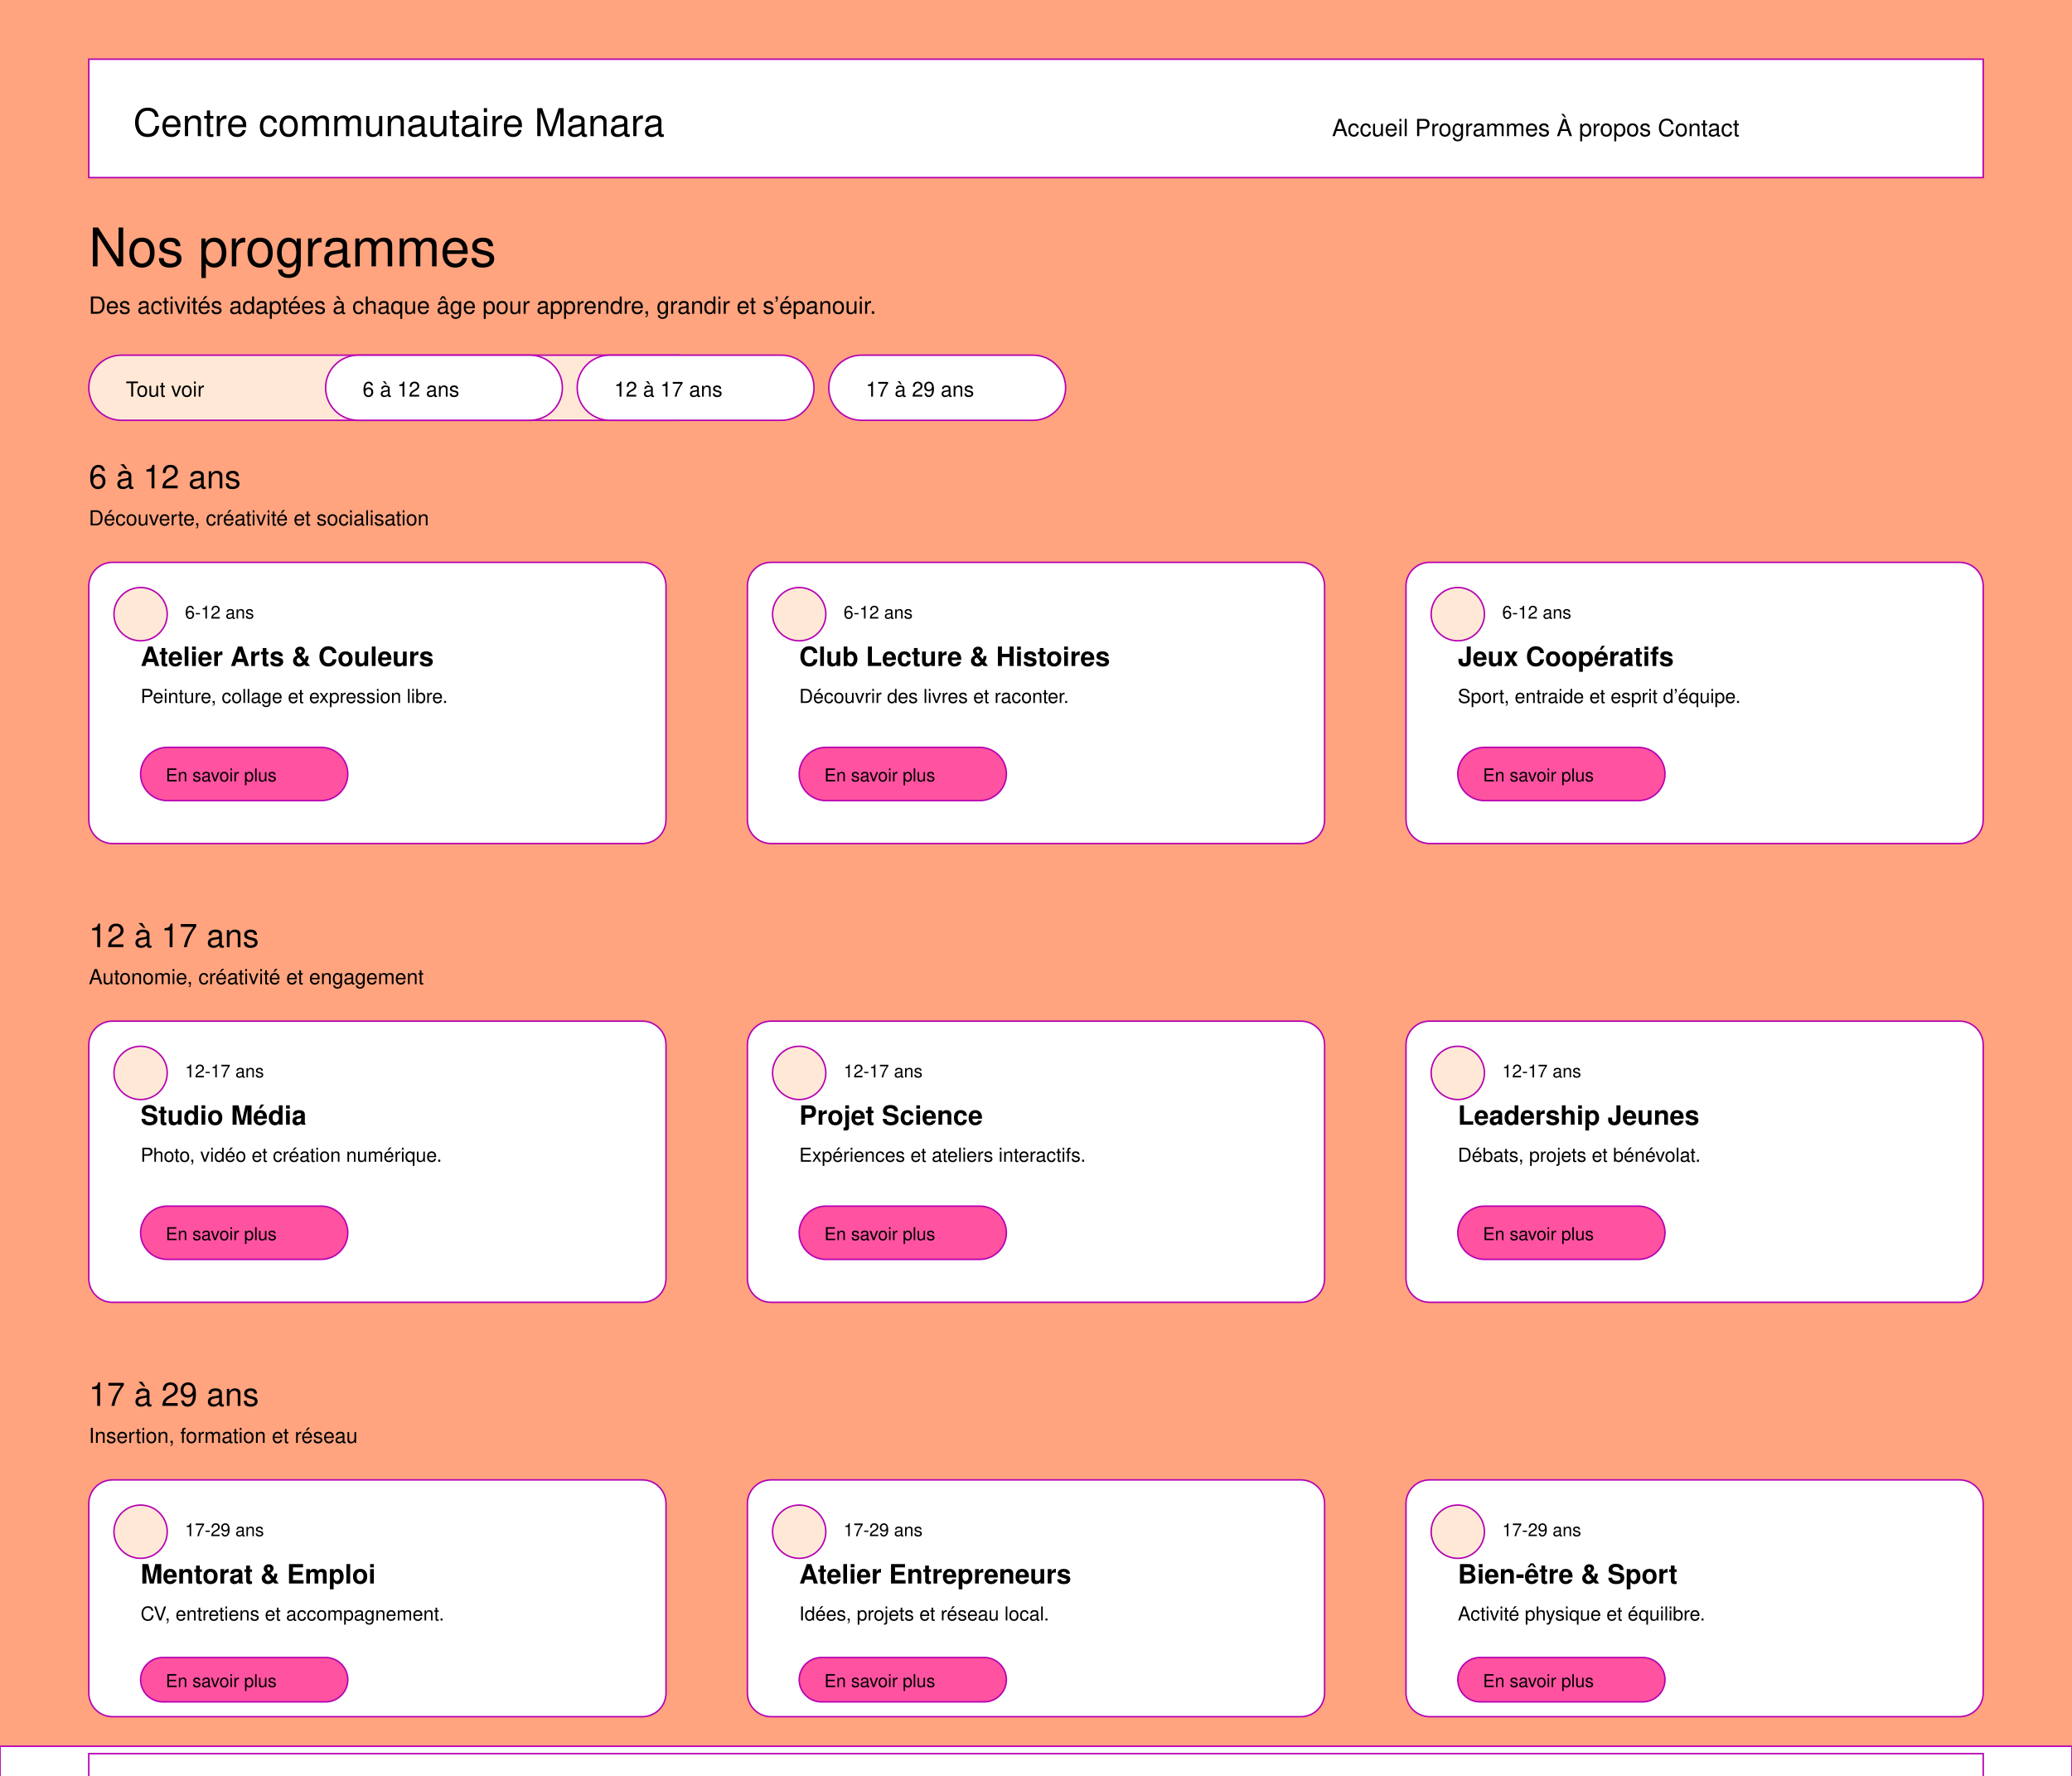
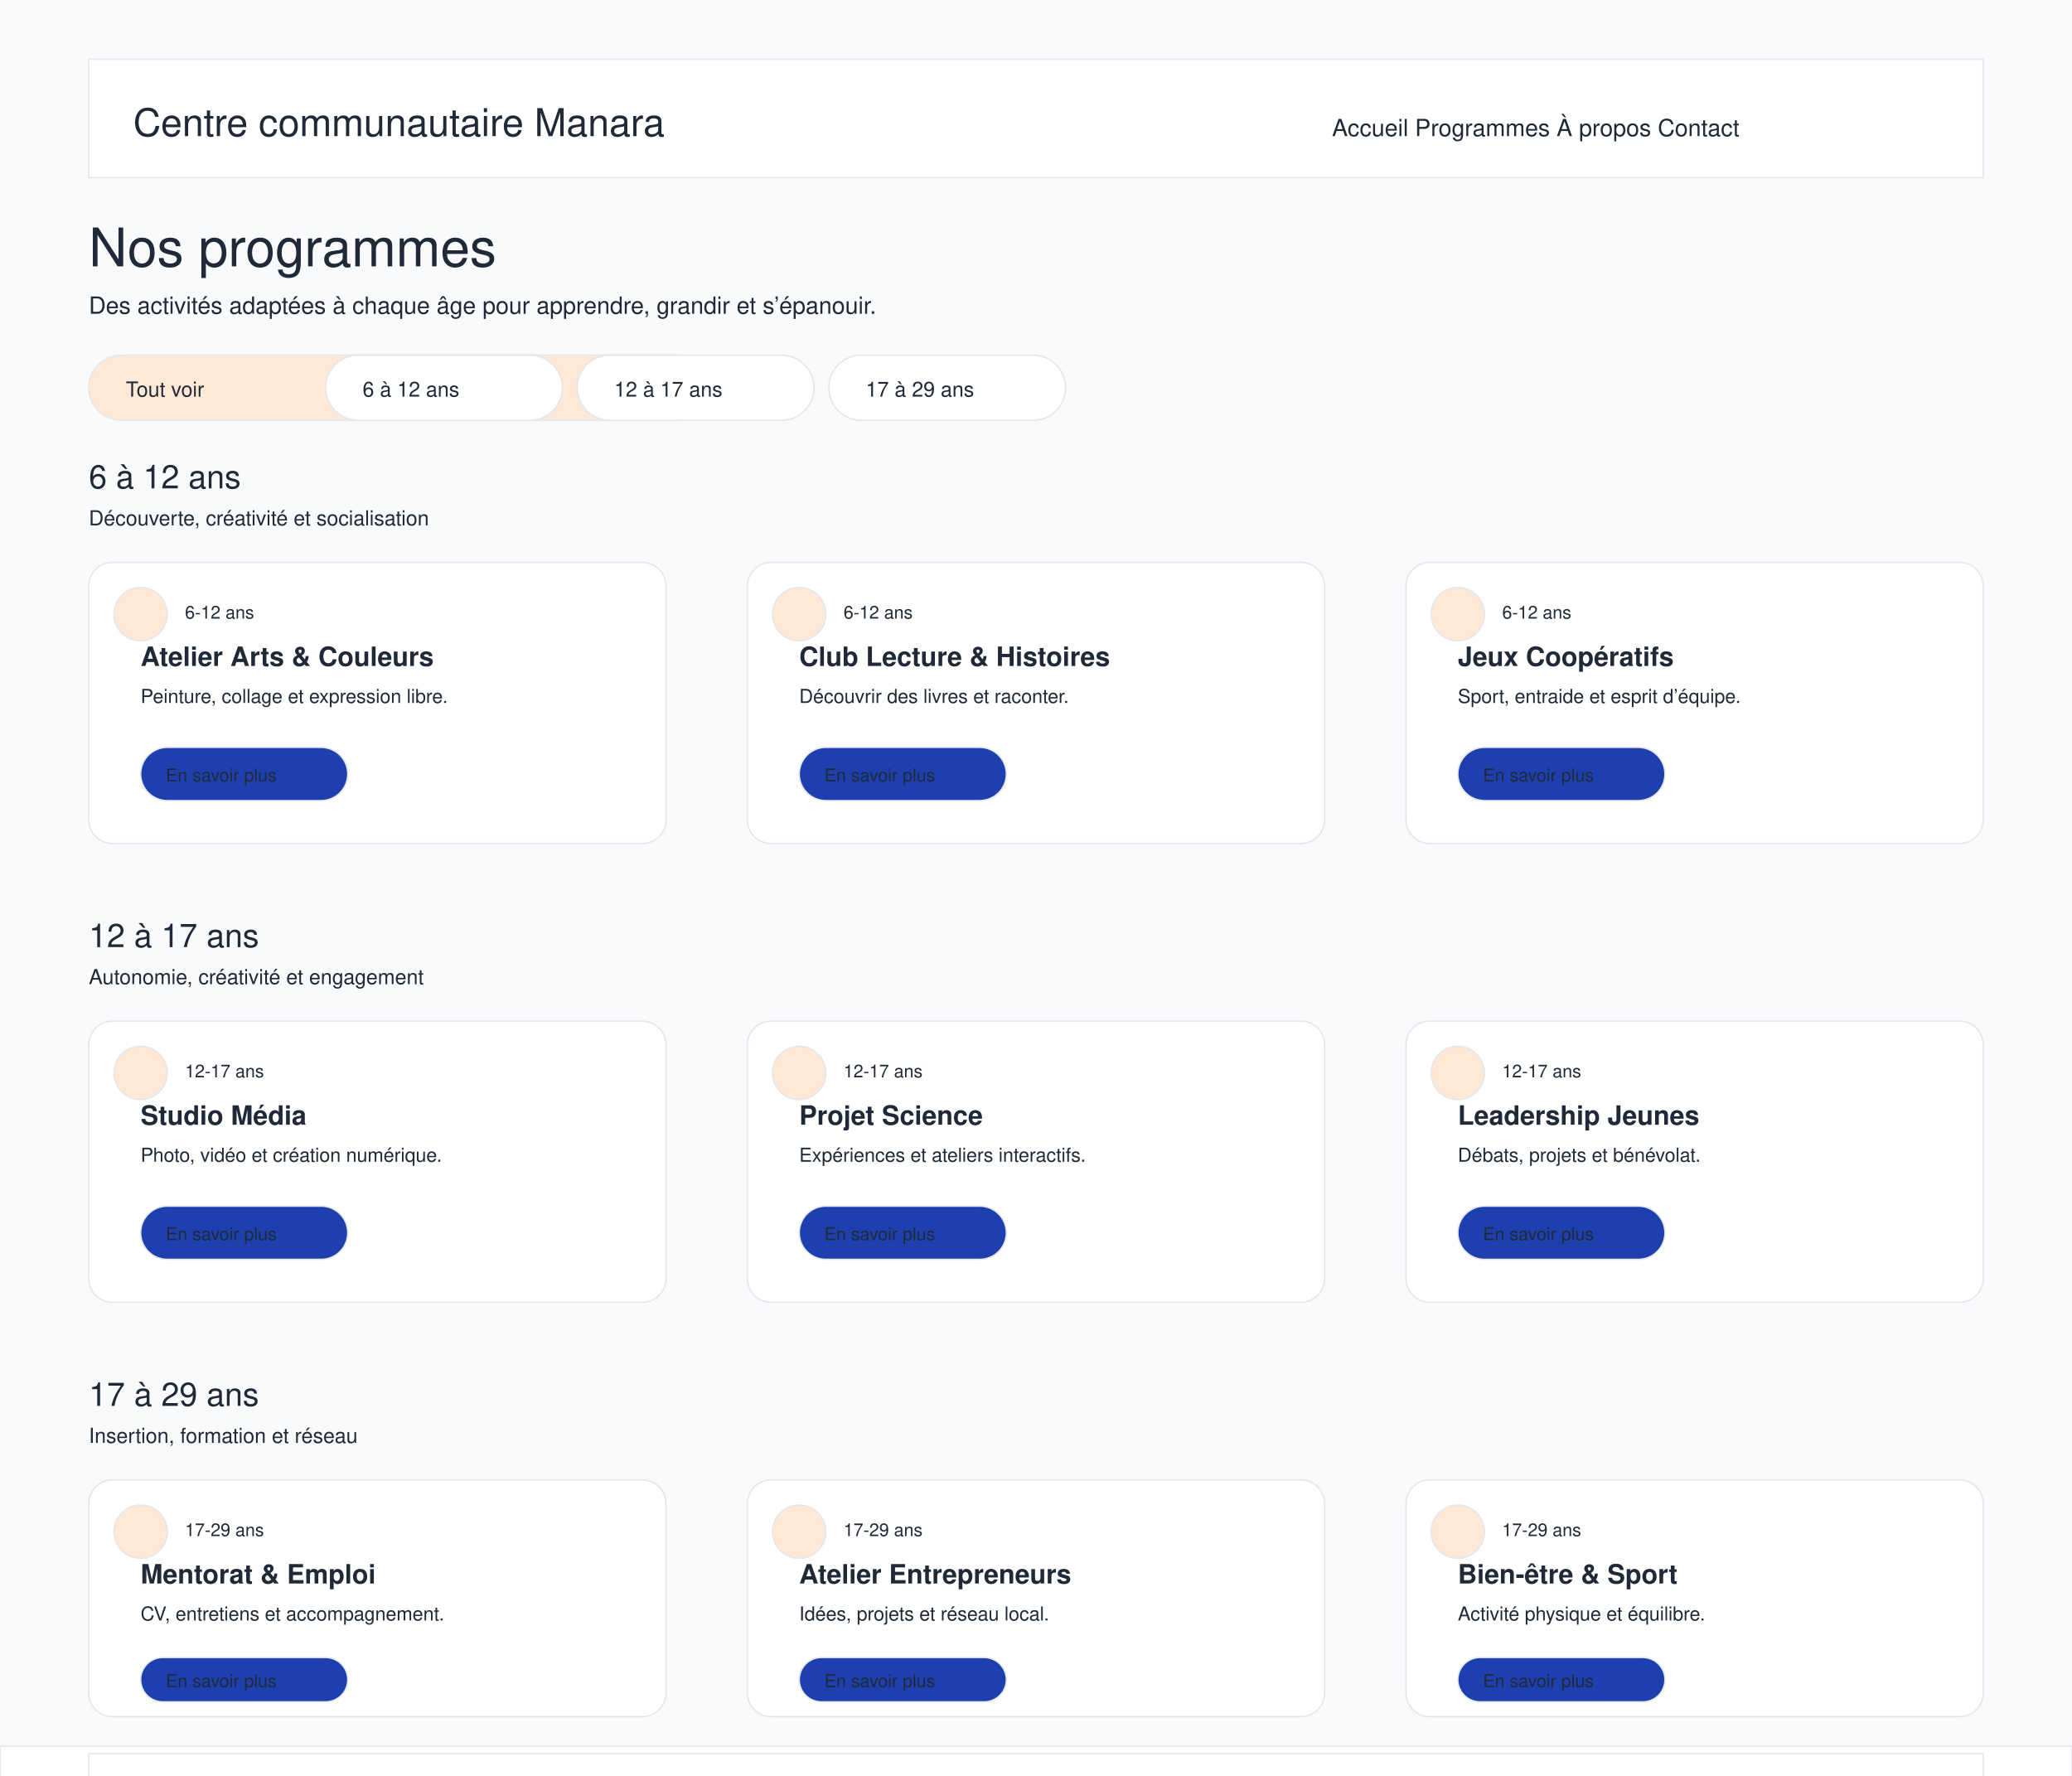
<svg xmlns="http://www.w3.org/2000/svg" width="1400" height="1200" viewBox="0 0 1400 1200">
-   <rect width="1400" height="1200" fill="#FFA47F" />
-   <rect x="60" y="40" width="1280" height="80" fill="#FFFFFF" stroke="#B500B2" />
-   <text x="90" y="92" font-family="Helvetica, Arial, sans-serif" font-size="26" fill="#000000">Centre communautaire Manara</text>
-   <text x="900" y="92" font-family="Helvetica, Arial, sans-serif" font-size="16" fill="#000000">Accueil   Programmes   À propos   Contact</text>
-   <text x="60" y="180" font-family="Helvetica, Arial, sans-serif" font-size="36" fill="#000000">Nos programmes</text>
-   <text x="60" y="212" font-family="Helvetica, Arial, sans-serif" font-size="16" fill="#000000">Des activités adaptées à chaque âge pour apprendre, grandir et s’épanouir.</text>
-   <rect x="60" y="240" width="420" height="44" rx="22" fill="#FFE9D6" stroke="#B500B2" />
-   <text x="85" y="268" font-family="Helvetica, Arial, sans-serif" font-size="14" fill="#000000">Tout voir</text>
-   <rect x="220" y="240" width="160" height="44" rx="22" fill="#FFFFFF" stroke="#B500B2" />
-   <text x="245" y="268" font-family="Helvetica, Arial, sans-serif" font-size="14" fill="#000000">6 à 12 ans</text>
-   <rect x="390" y="240" width="160" height="44" rx="22" fill="#FFFFFF" stroke="#B500B2" />
-   <text x="415" y="268" font-family="Helvetica, Arial, sans-serif" font-size="14" fill="#000000">12 à 17 ans</text>
-   <rect x="560" y="240" width="160" height="44" rx="22" fill="#FFFFFF" stroke="#B500B2" />
-   <text x="585" y="268" font-family="Helvetica, Arial, sans-serif" font-size="14" fill="#000000">17 à 29 ans</text>
-   <text x="60" y="330" font-family="Helvetica, Arial, sans-serif" font-size="22" fill="#000000">6 à 12 ans</text>
-   <text x="60" y="355" font-family="Helvetica, Arial, sans-serif" font-size="14" fill="#000000">Découverte, créativité et socialisation</text>
-   <rect x="60" y="380" width="390" height="190" rx="16" fill="#FFFFFF" stroke="#B500B2" />
-   <circle cx="95" cy="415" r="18" fill="#FFE9D6" stroke="#B500B2" />
-   <text x="125" y="418" font-family="Helvetica, Arial, sans-serif" font-size="12" fill="#000000">6-12 ans</text>
-   <text x="95" y="450" font-family="Helvetica, Arial, sans-serif" font-size="18" font-weight="bold" fill="#000000">Atelier Arts &amp; Couleurs</text>
-   <text x="95" y="475" font-family="Helvetica, Arial, sans-serif" font-size="13" fill="#000000">Peinture, collage et expression libre.</text>
-   <rect x="95" y="505" width="140" height="36" rx="18" fill="#FF52A0" stroke="#B500B2" />
-   <text x="112" y="528" font-family="Helvetica, Arial, sans-serif" font-size="12" fill="#000000">En savoir plus</text>
-   <rect x="505" y="380" width="390" height="190" rx="16" fill="#FFFFFF" stroke="#B500B2" />
-   <circle cx="540" cy="415" r="18" fill="#FFE9D6" stroke="#B500B2" />
-   <text x="570" y="418" font-family="Helvetica, Arial, sans-serif" font-size="12" fill="#000000">6-12 ans</text>
-   <text x="540" y="450" font-family="Helvetica, Arial, sans-serif" font-size="18" font-weight="bold" fill="#000000">Club Lecture &amp; Histoires</text>
-   <text x="540" y="475" font-family="Helvetica, Arial, sans-serif" font-size="13" fill="#000000">Découvrir des livres et raconter.</text>
-   <rect x="540" y="505" width="140" height="36" rx="18" fill="#FF52A0" stroke="#B500B2" />
-   <text x="557" y="528" font-family="Helvetica, Arial, sans-serif" font-size="12" fill="#000000">En savoir plus</text>
-   <rect x="950" y="380" width="390" height="190" rx="16" fill="#FFFFFF" stroke="#B500B2" />
-   <circle cx="985" cy="415" r="18" fill="#FFE9D6" stroke="#B500B2" />
-   <text x="1015" y="418" font-family="Helvetica, Arial, sans-serif" font-size="12" fill="#000000">6-12 ans</text>
-   <text x="985" y="450" font-family="Helvetica, Arial, sans-serif" font-size="18" font-weight="bold" fill="#000000">Jeux Coopératifs</text>
-   <text x="985" y="475" font-family="Helvetica, Arial, sans-serif" font-size="13" fill="#000000">Sport, entraide et esprit d’équipe.</text>
-   <rect x="985" y="505" width="140" height="36" rx="18" fill="#FF52A0" stroke="#B500B2" />
-   <text x="1002" y="528" font-family="Helvetica, Arial, sans-serif" font-size="12" fill="#000000">En savoir plus</text>
-   <text x="60" y="640" font-family="Helvetica, Arial, sans-serif" font-size="22" fill="#000000">12 à 17 ans</text>
-   <text x="60" y="665" font-family="Helvetica, Arial, sans-serif" font-size="14" fill="#000000">Autonomie, créativité et engagement</text>
-   <rect x="60" y="690" width="390" height="190" rx="16" fill="#FFFFFF" stroke="#B500B2" />
-   <circle cx="95" cy="725" r="18" fill="#FFE9D6" stroke="#B500B2" />
-   <text x="125" y="728" font-family="Helvetica, Arial, sans-serif" font-size="12" fill="#000000">12-17 ans</text>
-   <text x="95" y="760" font-family="Helvetica, Arial, sans-serif" font-size="18" font-weight="bold" fill="#000000">Studio Média</text>
-   <text x="95" y="785" font-family="Helvetica, Arial, sans-serif" font-size="13" fill="#000000">Photo, vidéo et création numérique.</text>
-   <rect x="95" y="815" width="140" height="36" rx="18" fill="#FF52A0" stroke="#B500B2" />
-   <text x="112" y="838" font-family="Helvetica, Arial, sans-serif" font-size="12" fill="#000000">En savoir plus</text>
-   <rect x="505" y="690" width="390" height="190" rx="16" fill="#FFFFFF" stroke="#B500B2" />
-   <circle cx="540" cy="725" r="18" fill="#FFE9D6" stroke="#B500B2" />
-   <text x="570" y="728" font-family="Helvetica, Arial, sans-serif" font-size="12" fill="#000000">12-17 ans</text>
-   <text x="540" y="760" font-family="Helvetica, Arial, sans-serif" font-size="18" font-weight="bold" fill="#000000">Projet Science</text>
-   <text x="540" y="785" font-family="Helvetica, Arial, sans-serif" font-size="13" fill="#000000">Expériences et ateliers interactifs.</text>
-   <rect x="540" y="815" width="140" height="36" rx="18" fill="#FF52A0" stroke="#B500B2" />
-   <text x="557" y="838" font-family="Helvetica, Arial, sans-serif" font-size="12" fill="#000000">En savoir plus</text>
-   <rect x="950" y="690" width="390" height="190" rx="16" fill="#FFFFFF" stroke="#B500B2" />
-   <circle cx="985" cy="725" r="18" fill="#FFE9D6" stroke="#B500B2" />
-   <text x="1015" y="728" font-family="Helvetica, Arial, sans-serif" font-size="12" fill="#000000">12-17 ans</text>
-   <text x="985" y="760" font-family="Helvetica, Arial, sans-serif" font-size="18" font-weight="bold" fill="#000000">Leadership Jeunes</text>
-   <text x="985" y="785" font-family="Helvetica, Arial, sans-serif" font-size="13" fill="#000000">Débats, projets et bénévolat.</text>
-   <rect x="985" y="815" width="140" height="36" rx="18" fill="#FF52A0" stroke="#B500B2" />
-   <text x="1002" y="838" font-family="Helvetica, Arial, sans-serif" font-size="12" fill="#000000">En savoir plus</text>
-   <text x="60" y="950" font-family="Helvetica, Arial, sans-serif" font-size="22" fill="#000000">17 à 29 ans</text>
-   <text x="60" y="975" font-family="Helvetica, Arial, sans-serif" font-size="14" fill="#000000">Insertion, formation et réseau</text>
-   <rect x="60" y="1000" width="390" height="160" rx="16" fill="#FFFFFF" stroke="#B500B2" />
-   <circle cx="95" cy="1035" r="18" fill="#FFE9D6" stroke="#B500B2" />
-   <text x="125" y="1038" font-family="Helvetica, Arial, sans-serif" font-size="12" fill="#000000">17-29 ans</text>
-   <text x="95" y="1070" font-family="Helvetica, Arial, sans-serif" font-size="18" font-weight="bold" fill="#000000">Mentorat &amp; Emploi</text>
-   <text x="95" y="1095" font-family="Helvetica, Arial, sans-serif" font-size="13" fill="#000000">CV, entretiens et accompagnement.</text>
-   <rect x="95" y="1120" width="140" height="30" rx="15" fill="#FF52A0" stroke="#B500B2" />
-   <text x="112" y="1140" font-family="Helvetica, Arial, sans-serif" font-size="12" fill="#000000">En savoir plus</text>
-   <rect x="505" y="1000" width="390" height="160" rx="16" fill="#FFFFFF" stroke="#B500B2" />
-   <circle cx="540" cy="1035" r="18" fill="#FFE9D6" stroke="#B500B2" />
-   <text x="570" y="1038" font-family="Helvetica, Arial, sans-serif" font-size="12" fill="#000000">17-29 ans</text>
-   <text x="540" y="1070" font-family="Helvetica, Arial, sans-serif" font-size="18" font-weight="bold" fill="#000000">Atelier Entrepreneurs</text>
-   <text x="540" y="1095" font-family="Helvetica, Arial, sans-serif" font-size="13" fill="#000000">Idées, projets et réseau local.</text>
-   <rect x="540" y="1120" width="140" height="30" rx="15" fill="#FF52A0" stroke="#B500B2" />
-   <text x="557" y="1140" font-family="Helvetica, Arial, sans-serif" font-size="12" fill="#000000">En savoir plus</text>
-   <rect x="950" y="1000" width="390" height="160" rx="16" fill="#FFFFFF" stroke="#B500B2" />
-   <circle cx="985" cy="1035" r="18" fill="#FFE9D6" stroke="#B500B2" />
-   <text x="1015" y="1038" font-family="Helvetica, Arial, sans-serif" font-size="12" fill="#000000">17-29 ans</text>
-   <text x="985" y="1070" font-family="Helvetica, Arial, sans-serif" font-size="18" font-weight="bold" fill="#000000">Bien‑être &amp; Sport</text>
-   <text x="985" y="1095" font-family="Helvetica, Arial, sans-serif" font-size="13" fill="#000000">Activité physique et équilibre.</text>
-   <rect x="985" y="1120" width="140" height="30" rx="15" fill="#FF52A0" stroke="#B500B2" />
-   <text x="1002" y="1140" font-family="Helvetica, Arial, sans-serif" font-size="12" fill="#000000">En savoir plus</text>
-   <rect x="0" y="1180" width="1400" height="200" fill="#FFFFFF" stroke="#B500B2" />
-   <rect x="60" y="1185" width="1280" height="150" fill="#FFFFFF" stroke="#B500B2" />
-   <text x="90" y="1235" font-family="Helvetica, Arial, sans-serif" font-size="14" fill="#000000">À propos   Programmes   Inscription   Contact</text>
-   <text x="90" y="1265" font-family="Helvetica, Arial, sans-serif" font-size="12" fill="#000000">Abonnez‑vous à notre infolettre</text>
-   <rect x="90" y="1280" width="260" height="30" fill="#fff" stroke="#B500B2" />
-   <rect x="360" y="1280" width="120" height="30" fill="#FF52A0" stroke="#B500B2" />
-   <text x="382" y="1300" font-family="Helvetica, Arial, sans-serif" font-size="12" fill="#000000">S'inscrire</text>
+   <rect width="1400" height="1200" fill="#F9FAFB" />
+   <rect x="60" y="40" width="1280" height="80" fill="#FFFFFF" stroke="#E5E7EB" />
+   <text x="90" y="92" font-family="Helvetica, Arial, sans-serif" font-size="26" fill="#1F2937">Centre communautaire Manara</text>
+   <text x="900" y="92" font-family="Helvetica, Arial, sans-serif" font-size="16" fill="#1F2937">Accueil   Programmes   À propos   Contact</text>
+   <text x="60" y="180" font-family="Helvetica, Arial, sans-serif" font-size="36" fill="#1F2937">Nos programmes</text>
+   <text x="60" y="212" font-family="Helvetica, Arial, sans-serif" font-size="16" fill="#1F2937">Des activités adaptées à chaque âge pour apprendre, grandir et s’épanouir.</text>
+   <rect x="60" y="240" width="420" height="44" rx="22" fill="#FFE9D6" stroke="#E5E7EB" />
+   <text x="85" y="268" font-family="Helvetica, Arial, sans-serif" font-size="14" fill="#1F2937">Tout voir</text>
+   <rect x="220" y="240" width="160" height="44" rx="22" fill="#FFFFFF" stroke="#E5E7EB" />
+   <text x="245" y="268" font-family="Helvetica, Arial, sans-serif" font-size="14" fill="#1F2937">6 à 12 ans</text>
+   <rect x="390" y="240" width="160" height="44" rx="22" fill="#FFFFFF" stroke="#E5E7EB" />
+   <text x="415" y="268" font-family="Helvetica, Arial, sans-serif" font-size="14" fill="#1F2937">12 à 17 ans</text>
+   <rect x="560" y="240" width="160" height="44" rx="22" fill="#FFFFFF" stroke="#E5E7EB" />
+   <text x="585" y="268" font-family="Helvetica, Arial, sans-serif" font-size="14" fill="#1F2937">17 à 29 ans</text>
+   <text x="60" y="330" font-family="Helvetica, Arial, sans-serif" font-size="22" fill="#1F2937">6 à 12 ans</text>
+   <text x="60" y="355" font-family="Helvetica, Arial, sans-serif" font-size="14" fill="#1F2937">Découverte, créativité et socialisation</text>
+   <rect x="60" y="380" width="390" height="190" rx="16" fill="#FFFFFF" stroke="#E5E7EB" />
+   <circle cx="95" cy="415" r="18" fill="#FFE9D6" stroke="#E5E7EB" />
+   <text x="125" y="418" font-family="Helvetica, Arial, sans-serif" font-size="12" fill="#1F2937">6-12 ans</text>
+   <text x="95" y="450" font-family="Helvetica, Arial, sans-serif" font-size="18" font-weight="bold" fill="#1F2937">Atelier Arts &amp; Couleurs</text>
+   <text x="95" y="475" font-family="Helvetica, Arial, sans-serif" font-size="13" fill="#1F2937">Peinture, collage et expression libre.</text>
+   <rect x="95" y="505" width="140" height="36" rx="18" fill="#1E40AF" stroke="#E5E7EB" />
+   <text x="112" y="528" font-family="Helvetica, Arial, sans-serif" font-size="12" fill="#1F2937">En savoir plus</text>
+   <rect x="505" y="380" width="390" height="190" rx="16" fill="#FFFFFF" stroke="#E5E7EB" />
+   <circle cx="540" cy="415" r="18" fill="#FFE9D6" stroke="#E5E7EB" />
+   <text x="570" y="418" font-family="Helvetica, Arial, sans-serif" font-size="12" fill="#1F2937">6-12 ans</text>
+   <text x="540" y="450" font-family="Helvetica, Arial, sans-serif" font-size="18" font-weight="bold" fill="#1F2937">Club Lecture &amp; Histoires</text>
+   <text x="540" y="475" font-family="Helvetica, Arial, sans-serif" font-size="13" fill="#1F2937">Découvrir des livres et raconter.</text>
+   <rect x="540" y="505" width="140" height="36" rx="18" fill="#1E40AF" stroke="#E5E7EB" />
+   <text x="557" y="528" font-family="Helvetica, Arial, sans-serif" font-size="12" fill="#1F2937">En savoir plus</text>
+   <rect x="950" y="380" width="390" height="190" rx="16" fill="#FFFFFF" stroke="#E5E7EB" />
+   <circle cx="985" cy="415" r="18" fill="#FFE9D6" stroke="#E5E7EB" />
+   <text x="1015" y="418" font-family="Helvetica, Arial, sans-serif" font-size="12" fill="#1F2937">6-12 ans</text>
+   <text x="985" y="450" font-family="Helvetica, Arial, sans-serif" font-size="18" font-weight="bold" fill="#1F2937">Jeux Coopératifs</text>
+   <text x="985" y="475" font-family="Helvetica, Arial, sans-serif" font-size="13" fill="#1F2937">Sport, entraide et esprit d’équipe.</text>
+   <rect x="985" y="505" width="140" height="36" rx="18" fill="#1E40AF" stroke="#E5E7EB" />
+   <text x="1002" y="528" font-family="Helvetica, Arial, sans-serif" font-size="12" fill="#1F2937">En savoir plus</text>
+   <text x="60" y="640" font-family="Helvetica, Arial, sans-serif" font-size="22" fill="#1F2937">12 à 17 ans</text>
+   <text x="60" y="665" font-family="Helvetica, Arial, sans-serif" font-size="14" fill="#1F2937">Autonomie, créativité et engagement</text>
+   <rect x="60" y="690" width="390" height="190" rx="16" fill="#FFFFFF" stroke="#E5E7EB" />
+   <circle cx="95" cy="725" r="18" fill="#FFE9D6" stroke="#E5E7EB" />
+   <text x="125" y="728" font-family="Helvetica, Arial, sans-serif" font-size="12" fill="#1F2937">12-17 ans</text>
+   <text x="95" y="760" font-family="Helvetica, Arial, sans-serif" font-size="18" font-weight="bold" fill="#1F2937">Studio Média</text>
+   <text x="95" y="785" font-family="Helvetica, Arial, sans-serif" font-size="13" fill="#1F2937">Photo, vidéo et création numérique.</text>
+   <rect x="95" y="815" width="140" height="36" rx="18" fill="#1E40AF" stroke="#E5E7EB" />
+   <text x="112" y="838" font-family="Helvetica, Arial, sans-serif" font-size="12" fill="#1F2937">En savoir plus</text>
+   <rect x="505" y="690" width="390" height="190" rx="16" fill="#FFFFFF" stroke="#E5E7EB" />
+   <circle cx="540" cy="725" r="18" fill="#FFE9D6" stroke="#E5E7EB" />
+   <text x="570" y="728" font-family="Helvetica, Arial, sans-serif" font-size="12" fill="#1F2937">12-17 ans</text>
+   <text x="540" y="760" font-family="Helvetica, Arial, sans-serif" font-size="18" font-weight="bold" fill="#1F2937">Projet Science</text>
+   <text x="540" y="785" font-family="Helvetica, Arial, sans-serif" font-size="13" fill="#1F2937">Expériences et ateliers interactifs.</text>
+   <rect x="540" y="815" width="140" height="36" rx="18" fill="#1E40AF" stroke="#E5E7EB" />
+   <text x="557" y="838" font-family="Helvetica, Arial, sans-serif" font-size="12" fill="#1F2937">En savoir plus</text>
+   <rect x="950" y="690" width="390" height="190" rx="16" fill="#FFFFFF" stroke="#E5E7EB" />
+   <circle cx="985" cy="725" r="18" fill="#FFE9D6" stroke="#E5E7EB" />
+   <text x="1015" y="728" font-family="Helvetica, Arial, sans-serif" font-size="12" fill="#1F2937">12-17 ans</text>
+   <text x="985" y="760" font-family="Helvetica, Arial, sans-serif" font-size="18" font-weight="bold" fill="#1F2937">Leadership Jeunes</text>
+   <text x="985" y="785" font-family="Helvetica, Arial, sans-serif" font-size="13" fill="#1F2937">Débats, projets et bénévolat.</text>
+   <rect x="985" y="815" width="140" height="36" rx="18" fill="#1E40AF" stroke="#E5E7EB" />
+   <text x="1002" y="838" font-family="Helvetica, Arial, sans-serif" font-size="12" fill="#1F2937">En savoir plus</text>
+   <text x="60" y="950" font-family="Helvetica, Arial, sans-serif" font-size="22" fill="#1F2937">17 à 29 ans</text>
+   <text x="60" y="975" font-family="Helvetica, Arial, sans-serif" font-size="14" fill="#1F2937">Insertion, formation et réseau</text>
+   <rect x="60" y="1000" width="390" height="160" rx="16" fill="#FFFFFF" stroke="#E5E7EB" />
+   <circle cx="95" cy="1035" r="18" fill="#FFE9D6" stroke="#E5E7EB" />
+   <text x="125" y="1038" font-family="Helvetica, Arial, sans-serif" font-size="12" fill="#1F2937">17-29 ans</text>
+   <text x="95" y="1070" font-family="Helvetica, Arial, sans-serif" font-size="18" font-weight="bold" fill="#1F2937">Mentorat &amp; Emploi</text>
+   <text x="95" y="1095" font-family="Helvetica, Arial, sans-serif" font-size="13" fill="#1F2937">CV, entretiens et accompagnement.</text>
+   <rect x="95" y="1120" width="140" height="30" rx="15" fill="#1E40AF" stroke="#E5E7EB" />
+   <text x="112" y="1140" font-family="Helvetica, Arial, sans-serif" font-size="12" fill="#1F2937">En savoir plus</text>
+   <rect x="505" y="1000" width="390" height="160" rx="16" fill="#FFFFFF" stroke="#E5E7EB" />
+   <circle cx="540" cy="1035" r="18" fill="#FFE9D6" stroke="#E5E7EB" />
+   <text x="570" y="1038" font-family="Helvetica, Arial, sans-serif" font-size="12" fill="#1F2937">17-29 ans</text>
+   <text x="540" y="1070" font-family="Helvetica, Arial, sans-serif" font-size="18" font-weight="bold" fill="#1F2937">Atelier Entrepreneurs</text>
+   <text x="540" y="1095" font-family="Helvetica, Arial, sans-serif" font-size="13" fill="#1F2937">Idées, projets et réseau local.</text>
+   <rect x="540" y="1120" width="140" height="30" rx="15" fill="#1E40AF" stroke="#E5E7EB" />
+   <text x="557" y="1140" font-family="Helvetica, Arial, sans-serif" font-size="12" fill="#1F2937">En savoir plus</text>
+   <rect x="950" y="1000" width="390" height="160" rx="16" fill="#FFFFFF" stroke="#E5E7EB" />
+   <circle cx="985" cy="1035" r="18" fill="#FFE9D6" stroke="#E5E7EB" />
+   <text x="1015" y="1038" font-family="Helvetica, Arial, sans-serif" font-size="12" fill="#1F2937">17-29 ans</text>
+   <text x="985" y="1070" font-family="Helvetica, Arial, sans-serif" font-size="18" font-weight="bold" fill="#1F2937">Bien‑être &amp; Sport</text>
+   <text x="985" y="1095" font-family="Helvetica, Arial, sans-serif" font-size="13" fill="#1F2937">Activité physique et équilibre.</text>
+   <rect x="985" y="1120" width="140" height="30" rx="15" fill="#1E40AF" stroke="#E5E7EB" />
+   <text x="1002" y="1140" font-family="Helvetica, Arial, sans-serif" font-size="12" fill="#1F2937">En savoir plus</text>
+   <rect x="0" y="1180" width="1400" height="200" fill="#FFFFFF" stroke="#E5E7EB" />
+   <rect x="60" y="1185" width="1280" height="150" fill="#FFFFFF" stroke="#E5E7EB" />
+   <text x="90" y="1235" font-family="Helvetica, Arial, sans-serif" font-size="14" fill="#1F2937">À propos   Programmes   Inscription   Contact</text>
+   <text x="90" y="1265" font-family="Helvetica, Arial, sans-serif" font-size="12" fill="#1F2937">Abonnez‑vous à notre infolettre</text>
+   <rect x="90" y="1280" width="260" height="30" fill="#fff" stroke="#E5E7EB" />
+   <rect x="360" y="1280" width="120" height="30" fill="#1E40AF" stroke="#E5E7EB" />
+   <text x="382" y="1300" font-family="Helvetica, Arial, sans-serif" font-size="12" fill="#1F2937">S'inscrire</text>
</svg>
